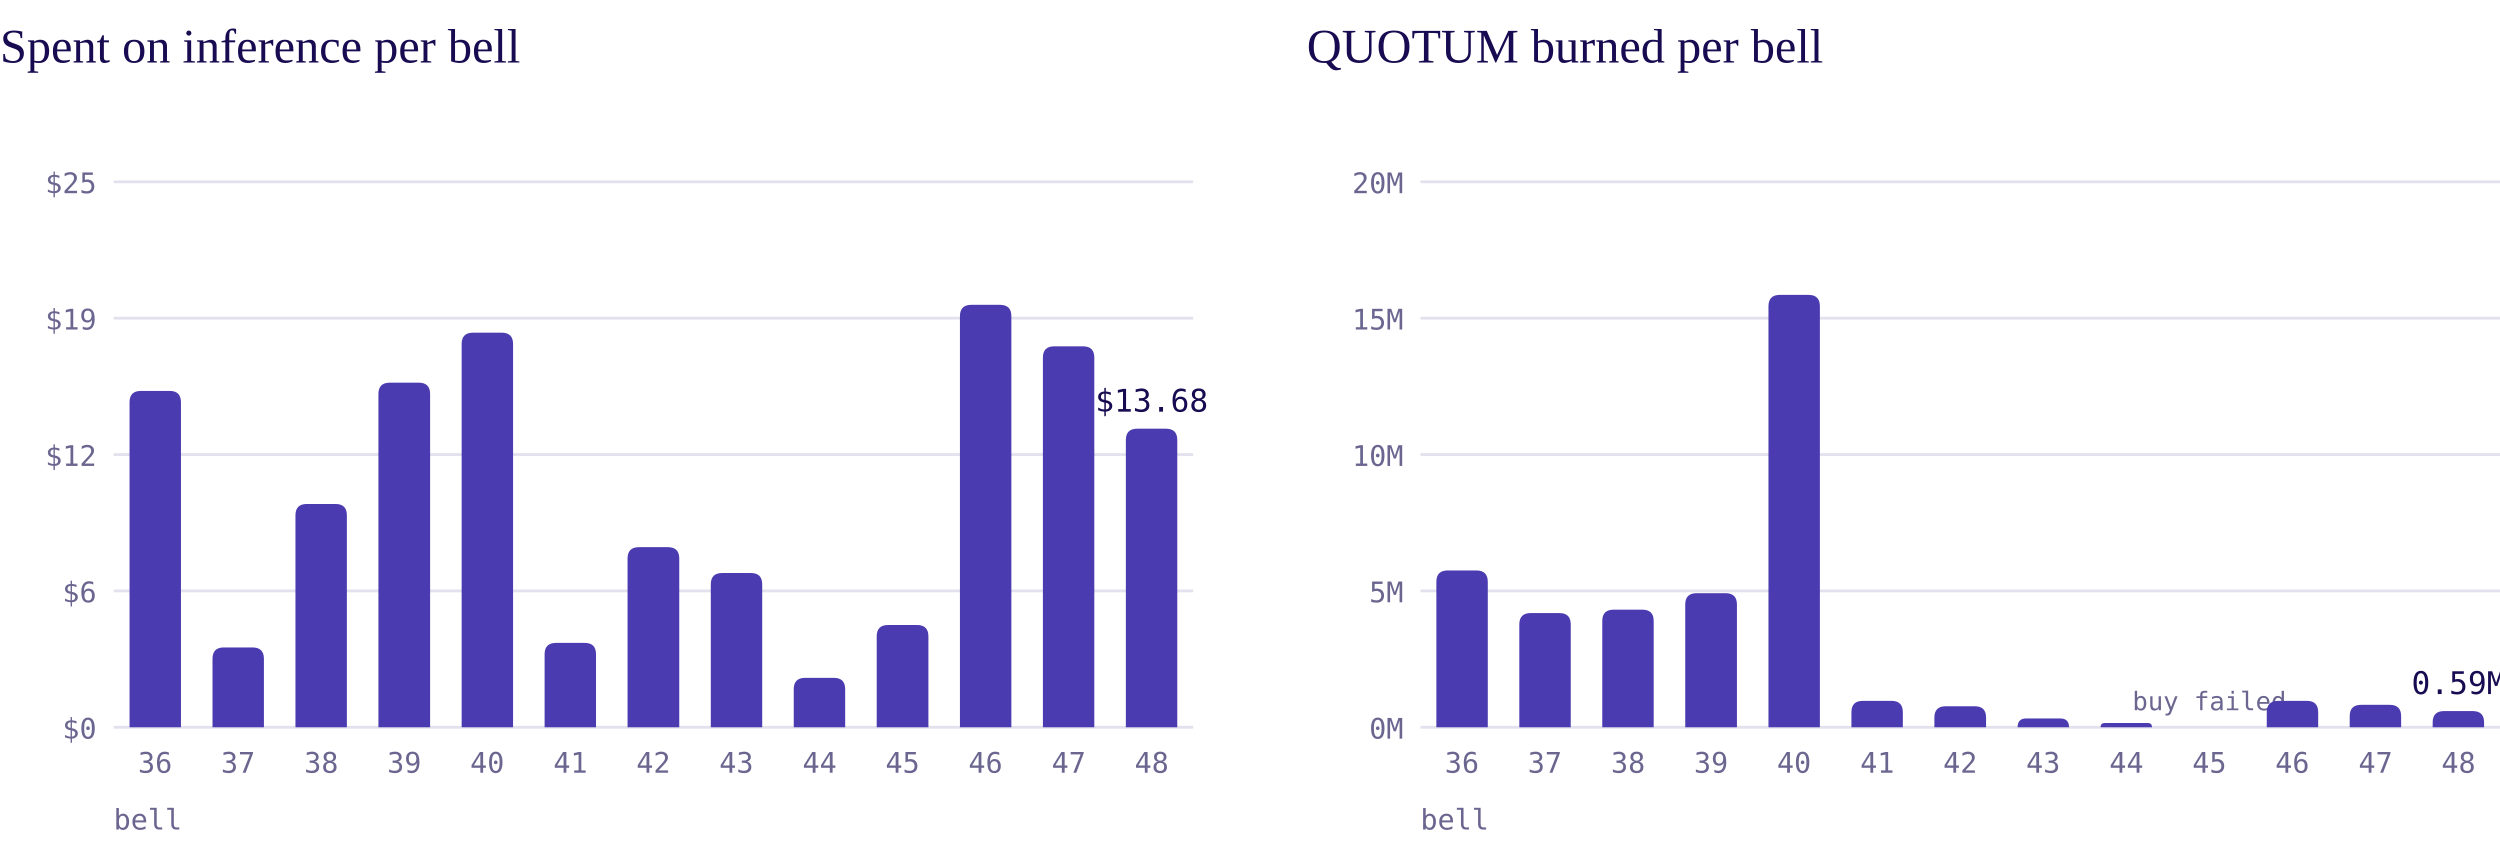
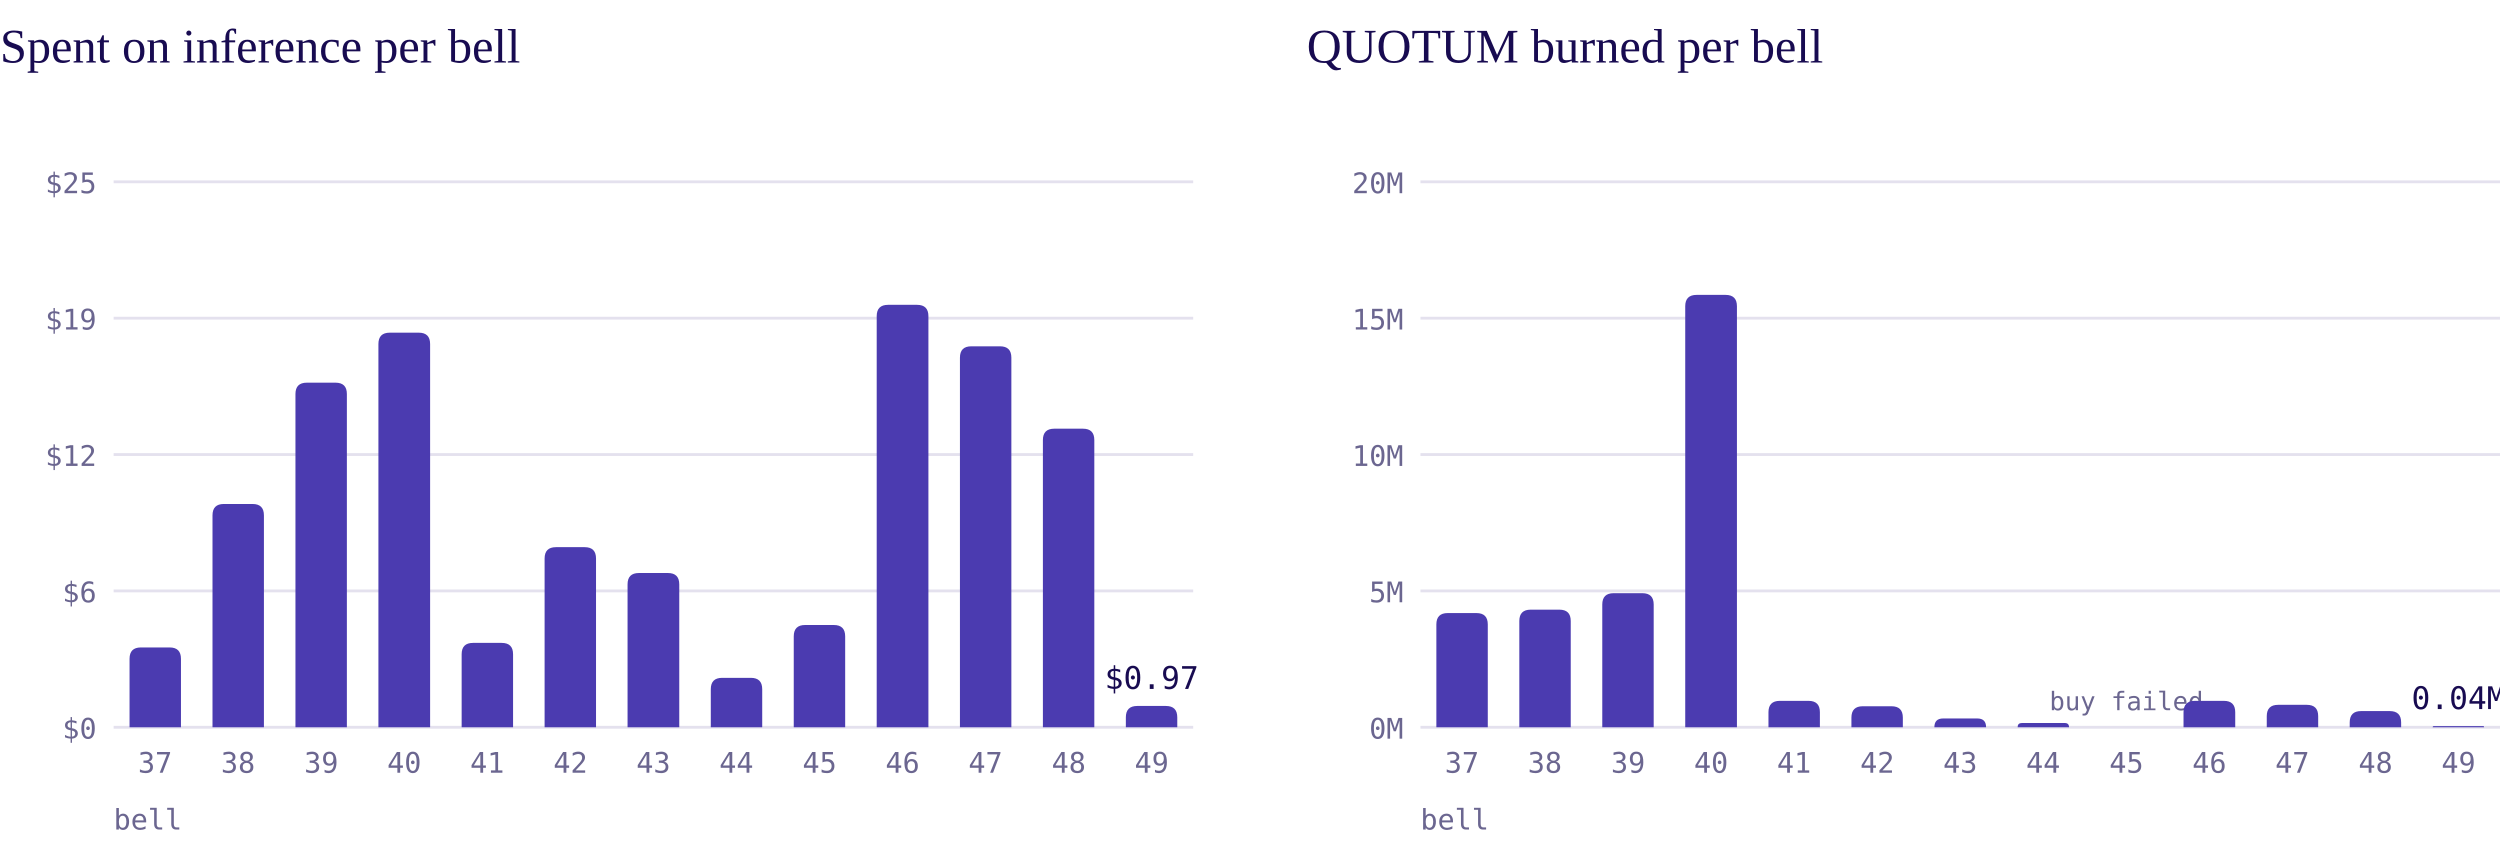
- <svg xmlns="http://www.w3.org/2000/svg" viewBox="0 0 880 300" width="880" height="300" role="img" aria-label="quotum bells 1 to 48: inference spent and QUOTUM burned per bell">
+ <svg xmlns="http://www.w3.org/2000/svg" viewBox="0 0 880 300" width="880" height="300" role="img" aria-label="quotum bells 1 to 49: inference spent and QUOTUM burned per bell">
  <text x="0" y="22" font-family="Georgia,'Times New Roman',serif" font-size="17" fill="#180b51">Spent on inference per bell</text>
  <line x1="40" x2="420" y1="256.0" y2="256.0" stroke="#e4e1ee" stroke-width="1" />
  <text x="34" y="260.0" text-anchor="end" font-family="ui-monospace,SFMono-Regular,Menlo,monospace" font-size="10" fill="#6b6690">$0</text>
  <line x1="40" x2="420" y1="208.0" y2="208.0" stroke="#e4e1ee" stroke-width="1" />
  <text x="34" y="212.0" text-anchor="end" font-family="ui-monospace,SFMono-Regular,Menlo,monospace" font-size="10" fill="#6b6690">$6</text>
  <line x1="40" x2="420" y1="160.0" y2="160.0" stroke="#e4e1ee" stroke-width="1" />
  <text x="34" y="164.0" text-anchor="end" font-family="ui-monospace,SFMono-Regular,Menlo,monospace" font-size="10" fill="#6b6690">$12</text>
  <line x1="40" x2="420" y1="112.0" y2="112.0" stroke="#e4e1ee" stroke-width="1" />
  <text x="34" y="116.0" text-anchor="end" font-family="ui-monospace,SFMono-Regular,Menlo,monospace" font-size="10" fill="#6b6690">$19</text>
  <line x1="40" x2="420" y1="64.0" y2="64.0" stroke="#e4e1ee" stroke-width="1" />
  <text x="34" y="68.0" text-anchor="end" font-family="ui-monospace,SFMono-Regular,Menlo,monospace" font-size="10" fill="#6b6690">$25</text>
-   <path d="M45.6,256.0 V141.6 Q45.6,137.6 49.6,137.6 H59.7 Q63.7,137.6 63.7,141.6 V256.0 Z" fill="#4b3bb0" />
-   <text x="54.6" y="272" text-anchor="middle" font-family="ui-monospace,SFMono-Regular,Menlo,monospace" font-size="10" fill="#6b6690">36</text>
-   <path d="M74.8,256.0 V231.9 Q74.8,227.9 78.8,227.9 H88.9 Q92.9,227.9 92.9,231.9 V256.0 Z" fill="#4b3bb0" />
-   <text x="83.8" y="272" text-anchor="middle" font-family="ui-monospace,SFMono-Regular,Menlo,monospace" font-size="10" fill="#6b6690">37</text>
-   <path d="M104.0,256.0 V181.4 Q104.0,177.4 108.0,177.4 H118.1 Q122.1,177.4 122.1,181.4 V256.0 Z" fill="#4b3bb0" />
-   <text x="113.1" y="272" text-anchor="middle" font-family="ui-monospace,SFMono-Regular,Menlo,monospace" font-size="10" fill="#6b6690">38</text>
-   <path d="M133.2,256.0 V138.7 Q133.2,134.7 137.2,134.7 H147.4 Q151.4,134.7 151.4,138.7 V256.0 Z" fill="#4b3bb0" />
-   <text x="142.3" y="272" text-anchor="middle" font-family="ui-monospace,SFMono-Regular,Menlo,monospace" font-size="10" fill="#6b6690">39</text>
-   <path d="M162.5,256.0 V121.1 Q162.5,117.1 166.5,117.1 H176.6 Q180.6,117.1 180.6,121.1 V256.0 Z" fill="#4b3bb0" />
-   <text x="171.5" y="272" text-anchor="middle" font-family="ui-monospace,SFMono-Regular,Menlo,monospace" font-size="10" fill="#6b6690">40</text>
-   <path d="M191.7,256.0 V230.3 Q191.7,226.3 195.7,226.3 H205.8 Q209.8,226.3 209.8,230.3 V256.0 Z" fill="#4b3bb0" />
-   <text x="200.8" y="272" text-anchor="middle" font-family="ui-monospace,SFMono-Regular,Menlo,monospace" font-size="10" fill="#6b6690">41</text>
-   <path d="M220.9,256.0 V196.6 Q220.9,192.6 224.9,192.6 H235.1 Q239.1,192.6 239.1,196.6 V256.0 Z" fill="#4b3bb0" />
-   <text x="230.0" y="272" text-anchor="middle" font-family="ui-monospace,SFMono-Regular,Menlo,monospace" font-size="10" fill="#6b6690">42</text>
-   <path d="M250.2,256.0 V205.7 Q250.2,201.7 254.2,201.7 H264.3 Q268.3,201.7 268.3,205.7 V256.0 Z" fill="#4b3bb0" />
-   <text x="259.2" y="272" text-anchor="middle" font-family="ui-monospace,SFMono-Regular,Menlo,monospace" font-size="10" fill="#6b6690">43</text>
-   <path d="M279.4,256.0 V242.6 Q279.4,238.6 283.4,238.6 H293.5 Q297.5,238.6 297.5,242.6 V256.0 Z" fill="#4b3bb0" />
-   <text x="288.5" y="272" text-anchor="middle" font-family="ui-monospace,SFMono-Regular,Menlo,monospace" font-size="10" fill="#6b6690">44</text>
-   <path d="M308.6,256.0 V224.0 Q308.6,220.0 312.6,220.0 H322.8 Q326.8,220.0 326.8,224.0 V256.0 Z" fill="#4b3bb0" />
-   <text x="317.7" y="272" text-anchor="middle" font-family="ui-monospace,SFMono-Regular,Menlo,monospace" font-size="10" fill="#6b6690">45</text>
-   <path d="M337.9,256.0 V111.3 Q337.9,107.3 341.9,107.3 H352.0 Q356.0,107.3 356.0,111.3 V256.0 Z" fill="#4b3bb0" />
-   <text x="346.9" y="272" text-anchor="middle" font-family="ui-monospace,SFMono-Regular,Menlo,monospace" font-size="10" fill="#6b6690">46</text>
-   <path d="M367.1,256.0 V125.9 Q367.1,121.9 371.1,121.9 H381.2 Q385.2,121.9 385.2,125.9 V256.0 Z" fill="#4b3bb0" />
-   <text x="376.2" y="272" text-anchor="middle" font-family="ui-monospace,SFMono-Regular,Menlo,monospace" font-size="10" fill="#6b6690">47</text>
-   <path d="M396.3,256.0 V154.9 Q396.3,150.9 400.3,150.9 H410.4 Q414.4,150.9 414.4,154.9 V256.0 Z" fill="#4b3bb0" />
-   <text x="405.4" y="272" text-anchor="middle" font-family="ui-monospace,SFMono-Regular,Menlo,monospace" font-size="10" fill="#6b6690">48</text>
-   <text x="405.4" y="144.9" text-anchor="middle" font-family="ui-monospace,SFMono-Regular,Menlo,monospace" font-size="11" fill="#180b51">$13.68</text>
+   <path d="M45.6,256.0 V231.9 Q45.6,227.9 49.6,227.9 H59.7 Q63.7,227.9 63.7,231.9 V256.0 Z" fill="#4b3bb0" />
+   <text x="54.6" y="272" text-anchor="middle" font-family="ui-monospace,SFMono-Regular,Menlo,monospace" font-size="10" fill="#6b6690">37</text>
+   <path d="M74.8,256.0 V181.4 Q74.8,177.4 78.8,177.4 H88.9 Q92.9,177.4 92.9,181.4 V256.0 Z" fill="#4b3bb0" />
+   <text x="83.8" y="272" text-anchor="middle" font-family="ui-monospace,SFMono-Regular,Menlo,monospace" font-size="10" fill="#6b6690">38</text>
+   <path d="M104.0,256.0 V138.7 Q104.0,134.7 108.0,134.7 H118.1 Q122.1,134.7 122.1,138.7 V256.0 Z" fill="#4b3bb0" />
+   <text x="113.1" y="272" text-anchor="middle" font-family="ui-monospace,SFMono-Regular,Menlo,monospace" font-size="10" fill="#6b6690">39</text>
+   <path d="M133.2,256.0 V121.1 Q133.2,117.1 137.2,117.1 H147.4 Q151.4,117.1 151.4,121.1 V256.0 Z" fill="#4b3bb0" />
+   <text x="142.3" y="272" text-anchor="middle" font-family="ui-monospace,SFMono-Regular,Menlo,monospace" font-size="10" fill="#6b6690">40</text>
+   <path d="M162.5,256.0 V230.3 Q162.5,226.3 166.5,226.3 H176.6 Q180.6,226.3 180.6,230.3 V256.0 Z" fill="#4b3bb0" />
+   <text x="171.5" y="272" text-anchor="middle" font-family="ui-monospace,SFMono-Regular,Menlo,monospace" font-size="10" fill="#6b6690">41</text>
+   <path d="M191.7,256.0 V196.6 Q191.7,192.6 195.7,192.6 H205.8 Q209.8,192.6 209.8,196.6 V256.0 Z" fill="#4b3bb0" />
+   <text x="200.8" y="272" text-anchor="middle" font-family="ui-monospace,SFMono-Regular,Menlo,monospace" font-size="10" fill="#6b6690">42</text>
+   <path d="M220.9,256.0 V205.7 Q220.9,201.7 224.9,201.7 H235.1 Q239.1,201.7 239.1,205.7 V256.0 Z" fill="#4b3bb0" />
+   <text x="230.0" y="272" text-anchor="middle" font-family="ui-monospace,SFMono-Regular,Menlo,monospace" font-size="10" fill="#6b6690">43</text>
+   <path d="M250.2,256.0 V242.6 Q250.2,238.6 254.2,238.6 H264.3 Q268.3,238.6 268.3,242.6 V256.0 Z" fill="#4b3bb0" />
+   <text x="259.2" y="272" text-anchor="middle" font-family="ui-monospace,SFMono-Regular,Menlo,monospace" font-size="10" fill="#6b6690">44</text>
+   <path d="M279.4,256.0 V224.0 Q279.4,220.0 283.4,220.0 H293.5 Q297.5,220.0 297.5,224.0 V256.0 Z" fill="#4b3bb0" />
+   <text x="288.5" y="272" text-anchor="middle" font-family="ui-monospace,SFMono-Regular,Menlo,monospace" font-size="10" fill="#6b6690">45</text>
+   <path d="M308.6,256.0 V111.3 Q308.6,107.3 312.6,107.3 H322.8 Q326.8,107.3 326.8,111.3 V256.0 Z" fill="#4b3bb0" />
+   <text x="317.7" y="272" text-anchor="middle" font-family="ui-monospace,SFMono-Regular,Menlo,monospace" font-size="10" fill="#6b6690">46</text>
+   <path d="M337.9,256.0 V125.9 Q337.9,121.9 341.9,121.9 H352.0 Q356.0,121.9 356.0,125.9 V256.0 Z" fill="#4b3bb0" />
+   <text x="346.9" y="272" text-anchor="middle" font-family="ui-monospace,SFMono-Regular,Menlo,monospace" font-size="10" fill="#6b6690">47</text>
+   <path d="M367.1,256.0 V154.9 Q367.1,150.9 371.1,150.9 H381.2 Q385.2,150.9 385.2,154.9 V256.0 Z" fill="#4b3bb0" />
+   <text x="376.2" y="272" text-anchor="middle" font-family="ui-monospace,SFMono-Regular,Menlo,monospace" font-size="10" fill="#6b6690">48</text>
+   <path d="M396.3,256.0 V252.5 Q396.3,248.5 400.3,248.5 H410.4 Q414.4,248.5 414.4,252.5 V256.0 Z" fill="#4b3bb0" />
+   <text x="405.4" y="272" text-anchor="middle" font-family="ui-monospace,SFMono-Regular,Menlo,monospace" font-size="10" fill="#6b6690">49</text>
+   <text x="405.4" y="242.5" text-anchor="middle" font-family="ui-monospace,SFMono-Regular,Menlo,monospace" font-size="11" fill="#180b51">$0.97</text>
  <text x="40" y="292" font-family="ui-monospace,SFMono-Regular,Menlo,monospace" font-size="10" fill="#6b6690">bell</text>
  <text x="460" y="22" font-family="Georgia,'Times New Roman',serif" font-size="17" fill="#180b51">QUOTUM burned per bell</text>
  <line x1="500" x2="880" y1="256.0" y2="256.0" stroke="#e4e1ee" stroke-width="1" />
  <text x="494" y="260.0" text-anchor="end" font-family="ui-monospace,SFMono-Regular,Menlo,monospace" font-size="10" fill="#6b6690">0M</text>
  <line x1="500" x2="880" y1="208.0" y2="208.0" stroke="#e4e1ee" stroke-width="1" />
  <text x="494" y="212.0" text-anchor="end" font-family="ui-monospace,SFMono-Regular,Menlo,monospace" font-size="10" fill="#6b6690">5M</text>
  <line x1="500" x2="880" y1="160.0" y2="160.0" stroke="#e4e1ee" stroke-width="1" />
  <text x="494" y="164.0" text-anchor="end" font-family="ui-monospace,SFMono-Regular,Menlo,monospace" font-size="10" fill="#6b6690">10M</text>
  <line x1="500" x2="880" y1="112.0" y2="112.0" stroke="#e4e1ee" stroke-width="1" />
  <text x="494" y="116.0" text-anchor="end" font-family="ui-monospace,SFMono-Regular,Menlo,monospace" font-size="10" fill="#6b6690">15M</text>
  <line x1="500" x2="880" y1="64.0" y2="64.0" stroke="#e4e1ee" stroke-width="1" />
  <text x="494" y="68.0" text-anchor="end" font-family="ui-monospace,SFMono-Regular,Menlo,monospace" font-size="10" fill="#6b6690">20M</text>
-   <path d="M505.6,256.0 V204.8 Q505.6,200.8 509.6,200.8 H519.7 Q523.7,200.8 523.7,204.8 V256.0 Z" fill="#4b3bb0" />
-   <text x="514.6" y="272" text-anchor="middle" font-family="ui-monospace,SFMono-Regular,Menlo,monospace" font-size="10" fill="#6b6690">36</text>
-   <path d="M534.8,256.0 V219.8 Q534.8,215.8 538.8,215.8 H548.9 Q552.9,215.8 552.9,219.8 V256.0 Z" fill="#4b3bb0" />
-   <text x="543.8" y="272" text-anchor="middle" font-family="ui-monospace,SFMono-Regular,Menlo,monospace" font-size="10" fill="#6b6690">37</text>
-   <path d="M564.0,256.0 V218.6 Q564.0,214.6 568.0,214.6 H578.1 Q582.1,214.6 582.1,218.6 V256.0 Z" fill="#4b3bb0" />
-   <text x="573.1" y="272" text-anchor="middle" font-family="ui-monospace,SFMono-Regular,Menlo,monospace" font-size="10" fill="#6b6690">38</text>
-   <path d="M593.2,256.0 V212.8 Q593.2,208.8 597.2,208.8 H607.4 Q611.4,208.8 611.4,212.8 V256.0 Z" fill="#4b3bb0" />
-   <text x="602.3" y="272" text-anchor="middle" font-family="ui-monospace,SFMono-Regular,Menlo,monospace" font-size="10" fill="#6b6690">39</text>
-   <path d="M622.5,256.0 V107.8 Q622.5,103.8 626.5,103.8 H636.6 Q640.6,103.8 640.6,107.8 V256.0 Z" fill="#4b3bb0" />
-   <text x="631.5" y="272" text-anchor="middle" font-family="ui-monospace,SFMono-Regular,Menlo,monospace" font-size="10" fill="#6b6690">40</text>
-   <path d="M651.7,256.0 V250.7 Q651.7,246.7 655.7,246.7 H665.8 Q669.8,246.7 669.8,250.7 V256.0 Z" fill="#4b3bb0" />
-   <text x="660.8" y="272" text-anchor="middle" font-family="ui-monospace,SFMono-Regular,Menlo,monospace" font-size="10" fill="#6b6690">41</text>
-   <path d="M680.9,256.0 V252.6 Q680.9,248.6 684.9,248.6 H695.1 Q699.1,248.6 699.1,252.6 V256.0 Z" fill="#4b3bb0" />
-   <text x="690.0" y="272" text-anchor="middle" font-family="ui-monospace,SFMono-Regular,Menlo,monospace" font-size="10" fill="#6b6690">42</text>
-   <path d="M710.2,256.0 V256.0 Q710.2,252.9 713.2,252.9 H725.2 Q728.3,252.9 728.3,256.0 V256.0 Z" fill="#4b3bb0" />
-   <text x="719.2" y="272" text-anchor="middle" font-family="ui-monospace,SFMono-Regular,Menlo,monospace" font-size="10" fill="#6b6690">43</text>
-   <path d="M739.4,256.0 V256.0 Q739.4,254.5 740.9,254.5 H756.0 Q757.5,254.5 757.5,256.0 V256.0 Z" fill="#4b3bb0" />
-   <text x="748.5" y="272" text-anchor="middle" font-family="ui-monospace,SFMono-Regular,Menlo,monospace" font-size="10" fill="#6b6690">44</text>
-   <text x="777.7" y="272" text-anchor="middle" font-family="ui-monospace,SFMono-Regular,Menlo,monospace" font-size="10" fill="#6b6690">45</text>
-   <text x="777.7" y="250" text-anchor="middle" font-family="ui-monospace,SFMono-Regular,Menlo,monospace" font-size="9" fill="#6b6690">buy failed</text>
-   <path d="M797.9,256.0 V250.7 Q797.9,246.7 801.9,246.7 H812.0 Q816.0,246.7 816.0,250.7 V256.0 Z" fill="#4b3bb0" />
-   <text x="806.9" y="272" text-anchor="middle" font-family="ui-monospace,SFMono-Regular,Menlo,monospace" font-size="10" fill="#6b6690">46</text>
-   <path d="M827.1,256.0 V252.1 Q827.1,248.1 831.1,248.1 H841.2 Q845.2,248.1 845.2,252.1 V256.0 Z" fill="#4b3bb0" />
-   <text x="836.2" y="272" text-anchor="middle" font-family="ui-monospace,SFMono-Regular,Menlo,monospace" font-size="10" fill="#6b6690">47</text>
-   <path d="M856.3,256.0 V254.3 Q856.3,250.3 860.3,250.3 H870.4 Q874.4,250.3 874.4,254.3 V256.0 Z" fill="#4b3bb0" />
-   <text x="865.4" y="272" text-anchor="middle" font-family="ui-monospace,SFMono-Regular,Menlo,monospace" font-size="10" fill="#6b6690">48</text>
-   <text x="865.4" y="244.3" text-anchor="middle" font-family="ui-monospace,SFMono-Regular,Menlo,monospace" font-size="11" fill="#180b51">0.59M</text>
+   <path d="M505.6,256.0 V219.8 Q505.6,215.8 509.6,215.8 H519.7 Q523.7,215.8 523.7,219.8 V256.0 Z" fill="#4b3bb0" />
+   <text x="514.6" y="272" text-anchor="middle" font-family="ui-monospace,SFMono-Regular,Menlo,monospace" font-size="10" fill="#6b6690">37</text>
+   <path d="M534.8,256.0 V218.6 Q534.8,214.6 538.8,214.6 H548.9 Q552.9,214.6 552.9,218.6 V256.0 Z" fill="#4b3bb0" />
+   <text x="543.8" y="272" text-anchor="middle" font-family="ui-monospace,SFMono-Regular,Menlo,monospace" font-size="10" fill="#6b6690">38</text>
+   <path d="M564.0,256.0 V212.8 Q564.0,208.8 568.0,208.8 H578.1 Q582.1,208.8 582.1,212.8 V256.0 Z" fill="#4b3bb0" />
+   <text x="573.1" y="272" text-anchor="middle" font-family="ui-monospace,SFMono-Regular,Menlo,monospace" font-size="10" fill="#6b6690">39</text>
+   <path d="M593.2,256.0 V107.8 Q593.2,103.8 597.2,103.8 H607.4 Q611.4,103.8 611.4,107.8 V256.0 Z" fill="#4b3bb0" />
+   <text x="602.3" y="272" text-anchor="middle" font-family="ui-monospace,SFMono-Regular,Menlo,monospace" font-size="10" fill="#6b6690">40</text>
+   <path d="M622.5,256.0 V250.7 Q622.5,246.7 626.5,246.7 H636.6 Q640.6,246.7 640.6,250.7 V256.0 Z" fill="#4b3bb0" />
+   <text x="631.5" y="272" text-anchor="middle" font-family="ui-monospace,SFMono-Regular,Menlo,monospace" font-size="10" fill="#6b6690">41</text>
+   <path d="M651.7,256.0 V252.6 Q651.7,248.6 655.7,248.6 H665.8 Q669.8,248.6 669.8,252.6 V256.0 Z" fill="#4b3bb0" />
+   <text x="660.8" y="272" text-anchor="middle" font-family="ui-monospace,SFMono-Regular,Menlo,monospace" font-size="10" fill="#6b6690">42</text>
+   <path d="M680.9,256.0 V256.0 Q680.9,252.9 684.0,252.9 H696.0 Q699.1,252.9 699.1,256.0 V256.0 Z" fill="#4b3bb0" />
+   <text x="690.0" y="272" text-anchor="middle" font-family="ui-monospace,SFMono-Regular,Menlo,monospace" font-size="10" fill="#6b6690">43</text>
+   <path d="M710.2,256.0 V256.0 Q710.2,254.5 711.7,254.5 H726.8 Q728.3,254.5 728.3,256.0 V256.0 Z" fill="#4b3bb0" />
+   <text x="719.2" y="272" text-anchor="middle" font-family="ui-monospace,SFMono-Regular,Menlo,monospace" font-size="10" fill="#6b6690">44</text>
+   <text x="748.5" y="272" text-anchor="middle" font-family="ui-monospace,SFMono-Regular,Menlo,monospace" font-size="10" fill="#6b6690">45</text>
+   <text x="748.5" y="250" text-anchor="middle" font-family="ui-monospace,SFMono-Regular,Menlo,monospace" font-size="9" fill="#6b6690">buy failed</text>
+   <path d="M768.6,256.0 V250.7 Q768.6,246.7 772.6,246.7 H782.8 Q786.8,246.7 786.8,250.7 V256.0 Z" fill="#4b3bb0" />
+   <text x="777.7" y="272" text-anchor="middle" font-family="ui-monospace,SFMono-Regular,Menlo,monospace" font-size="10" fill="#6b6690">46</text>
+   <path d="M797.9,256.0 V252.1 Q797.9,248.1 801.9,248.1 H812.0 Q816.0,248.1 816.0,252.1 V256.0 Z" fill="#4b3bb0" />
+   <text x="806.9" y="272" text-anchor="middle" font-family="ui-monospace,SFMono-Regular,Menlo,monospace" font-size="10" fill="#6b6690">47</text>
+   <path d="M827.1,256.0 V254.3 Q827.1,250.3 831.1,250.3 H841.2 Q845.2,250.3 845.2,254.3 V256.0 Z" fill="#4b3bb0" />
+   <text x="836.2" y="272" text-anchor="middle" font-family="ui-monospace,SFMono-Regular,Menlo,monospace" font-size="10" fill="#6b6690">48</text>
+   <path d="M856.3,256.0 V256.0 Q856.3,255.6 856.7,255.6 H874.1 Q874.4,255.6 874.4,256.0 V256.0 Z" fill="#4b3bb0" />
+   <text x="865.4" y="272" text-anchor="middle" font-family="ui-monospace,SFMono-Regular,Menlo,monospace" font-size="10" fill="#6b6690">49</text>
+   <text x="865.4" y="249.6" text-anchor="middle" font-family="ui-monospace,SFMono-Regular,Menlo,monospace" font-size="11" fill="#180b51">0.04M</text>
  <text x="500" y="292" font-family="ui-monospace,SFMono-Regular,Menlo,monospace" font-size="10" fill="#6b6690">bell</text>
</svg>
